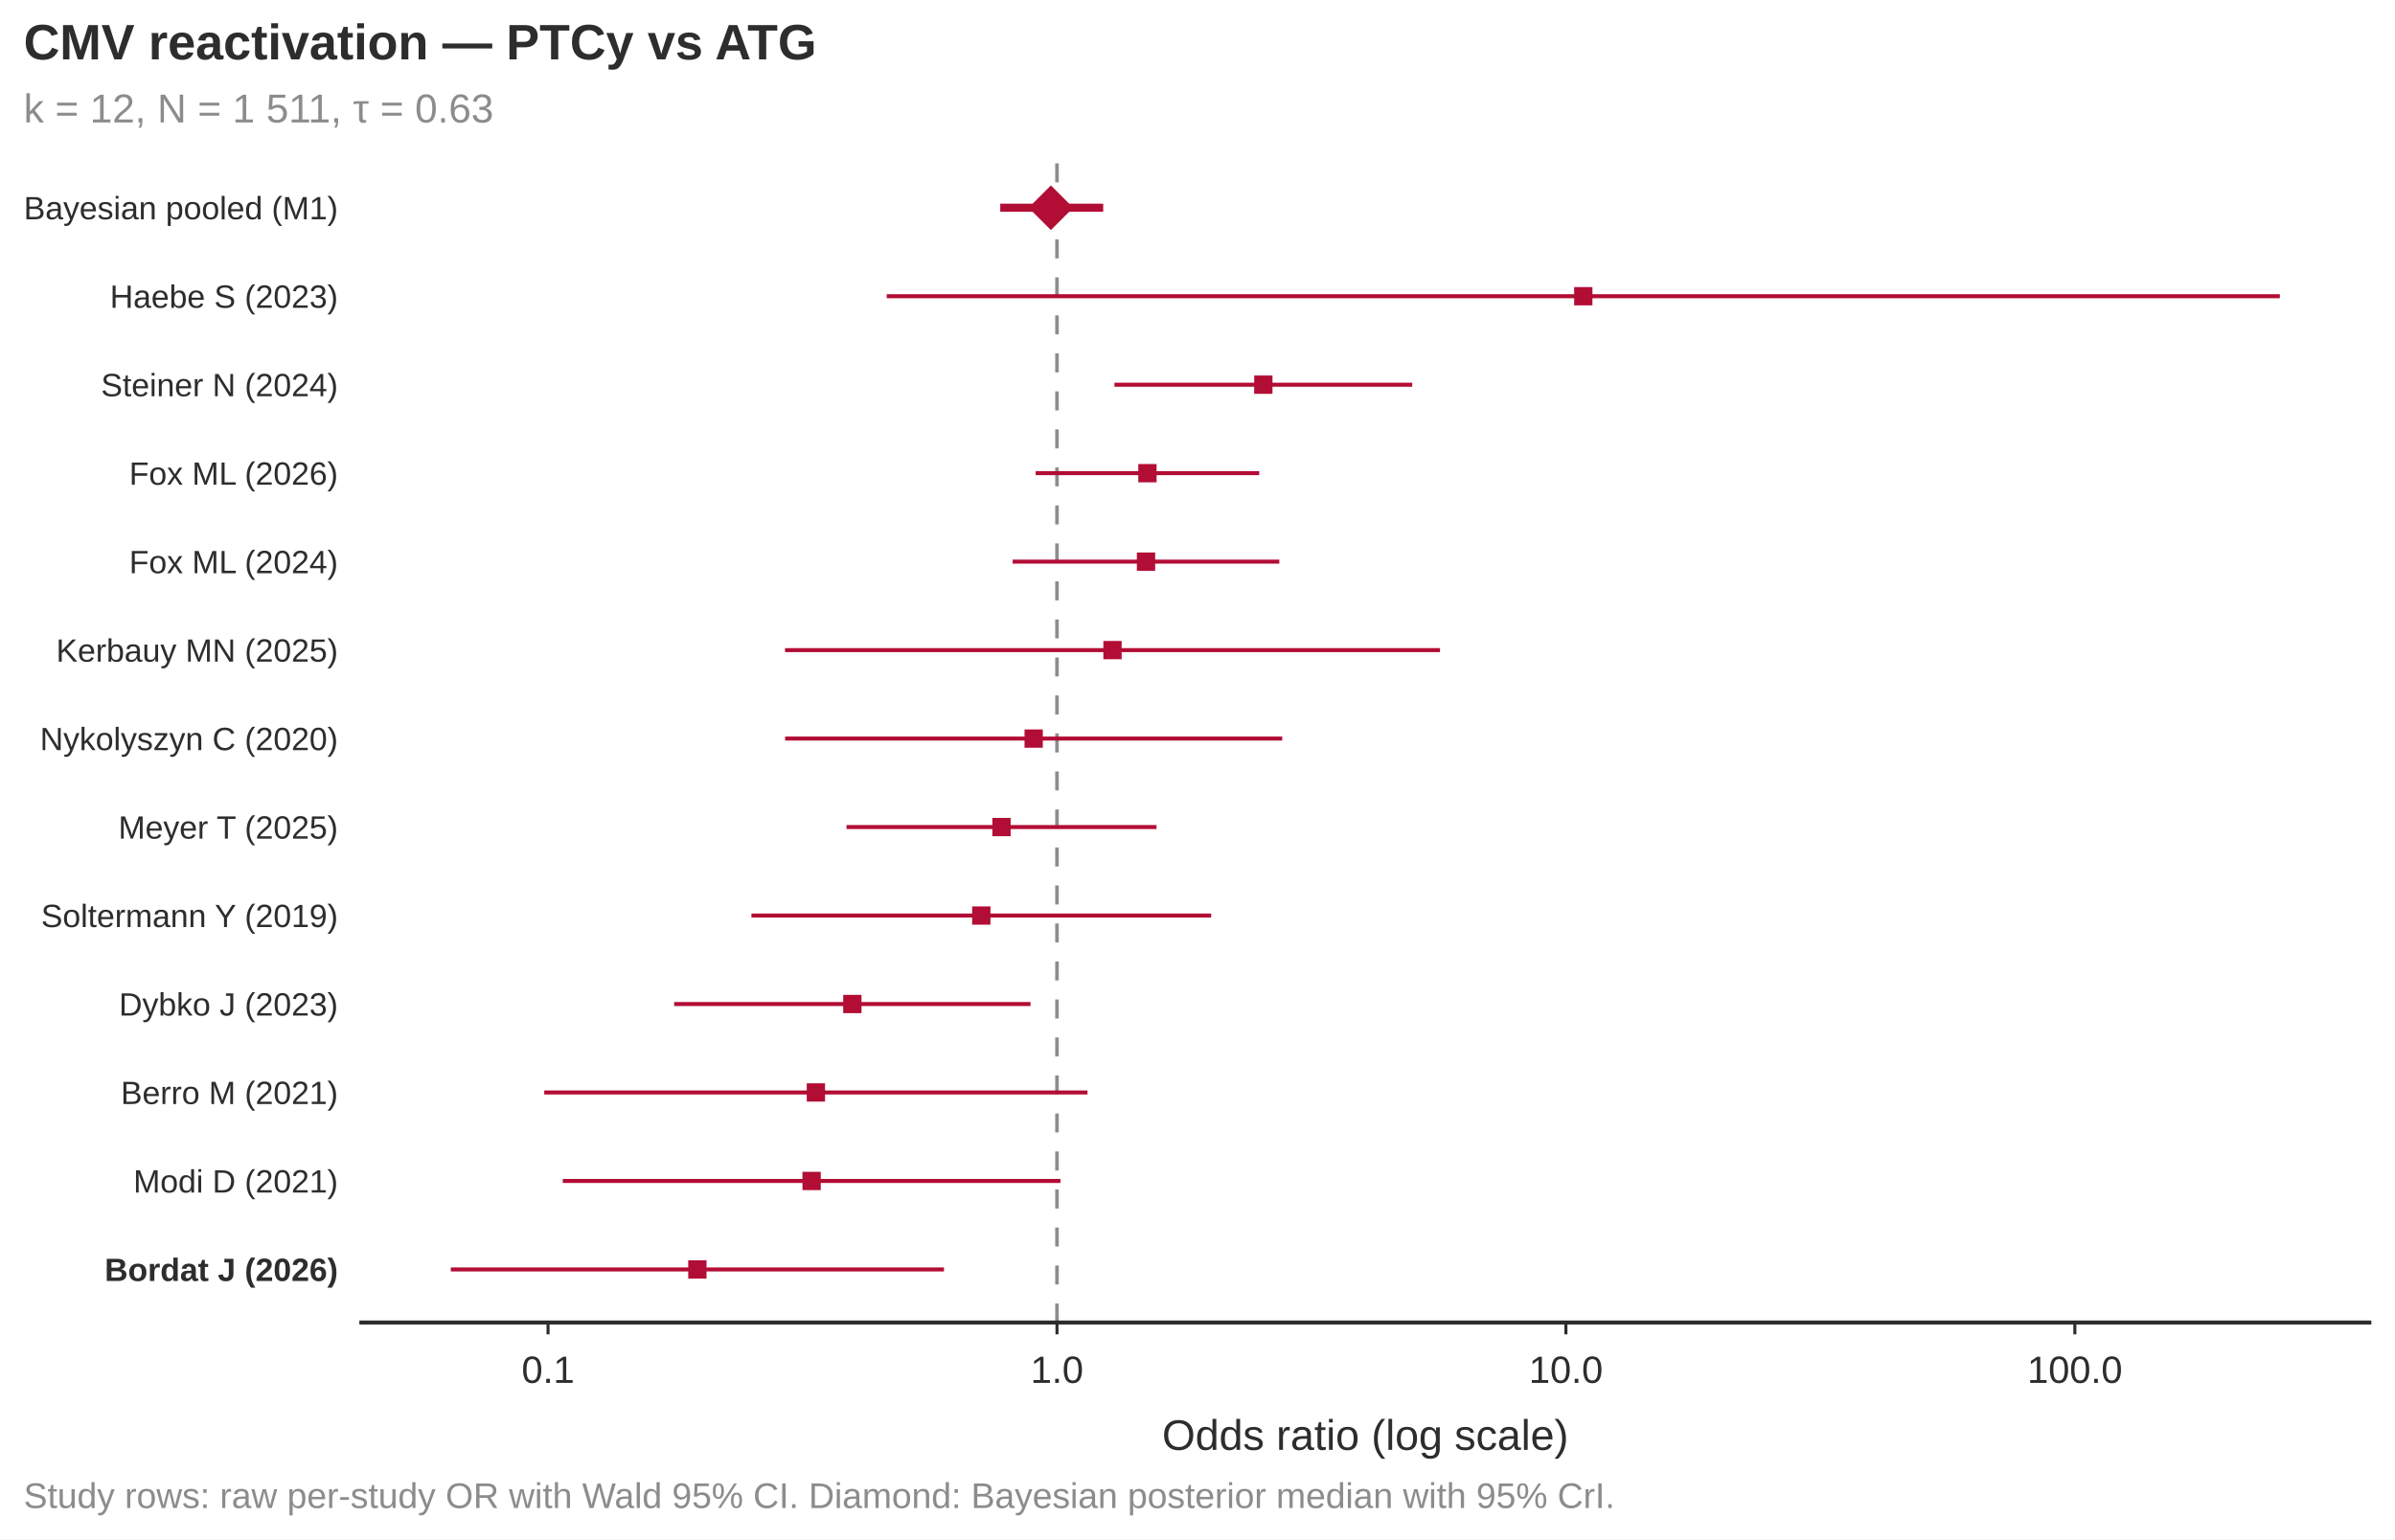
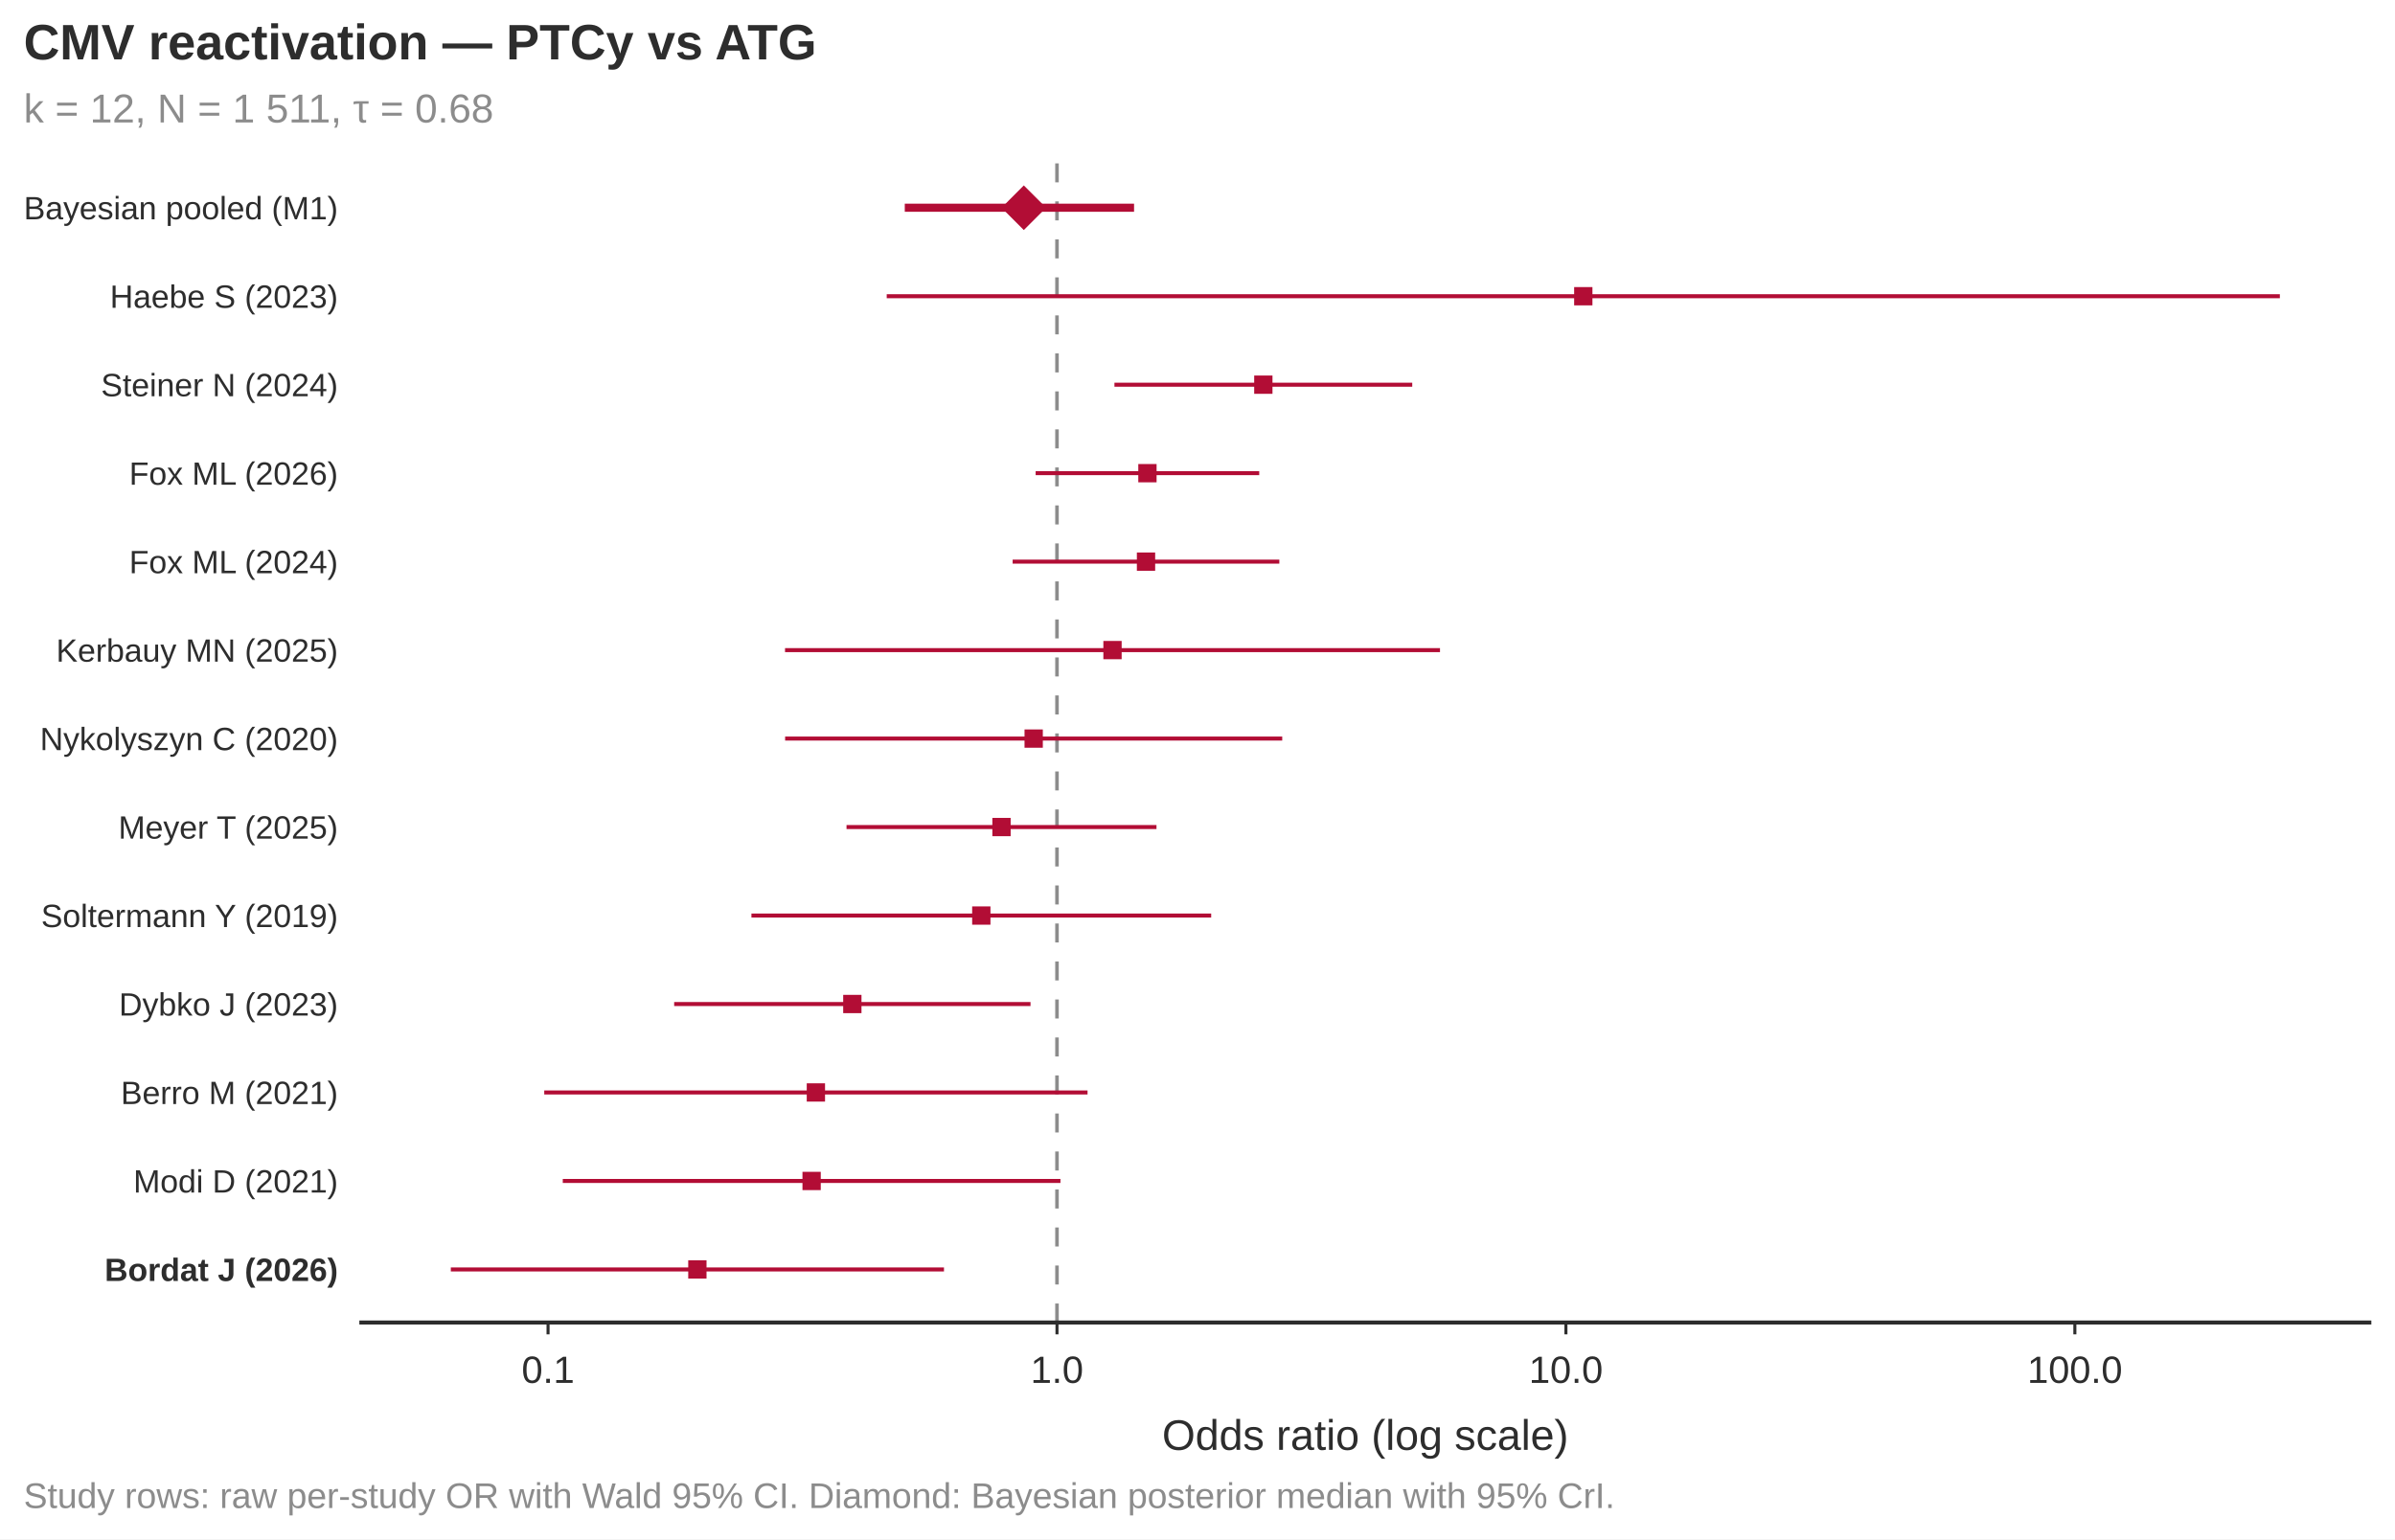
<svg xmlns="http://www.w3.org/2000/svg" width="504.00pt" height="324.00pt" viewBox="0 0 504.00 324.00">
  <g class="svglite">
    <defs>
      <style type="text/css">
    .svglite line, .svglite polyline, .svglite polygon, .svglite path, .svglite rect, .svglite circle {
      fill: none;
      stroke: #000000;
      stroke-linecap: round;
      stroke-linejoin: round;
      stroke-miterlimit: 10.00;
    }
    .svglite text {
      white-space: pre;
    }
    .svglite g.glyphgroup path {
      fill: inherit;
      stroke: none;
    }
  </style>
    </defs>
    <rect width="100%" height="100%" style="stroke: none; fill: #FFFFFF;" />
    <defs>
      <clipPath id="cpMC4wMHw1MDQuMDB8MC4wMHwzMjQuMDA=">
        <rect x="0.00" y="0.00" width="504.00" height="324.00" />
      </clipPath>
    </defs>
    <g clip-path="url(#cpMC4wMHw1MDQuMDB8MC4wMHwzMjQuMDA=)">
      <rect x="0.00" y="0.00" width="504.00" height="324.00" style="stroke-width: 0.97; stroke: none; fill: #FFFFFF;" />
    </g>
    <defs>
      <clipPath id="cpNzUuNjJ8NDk5LjAyfDMyLjU2fDI3OC4zOQ==">
        <rect x="75.62" y="32.56" width="423.40" height="245.84" />
      </clipPath>
    </defs>
    <g clip-path="url(#cpNzUuNjJ8NDk5LjAyfDMyLjU2fDI3OC4zOQ==)">
      <rect x="75.62" y="32.56" width="423.40" height="245.84" style="stroke-width: 0.97; stroke: none; fill: #FFFFFF;" />
      <line x1="222.43" y1="278.39" x2="222.43" y2="32.56" style="stroke-width: 0.75; stroke: #8C8C8C; stroke-dasharray: 4.00,4.00; stroke-linecap: butt;" />
      <line x1="94.87" y1="267.22" x2="198.65" y2="267.22" style="stroke-width: 0.85; stroke: #B20D35; stroke-linecap: butt;" />
      <line x1="118.43" y1="248.59" x2="223.16" y2="248.59" style="stroke-width: 0.85; stroke: #B20D35; stroke-linecap: butt;" />
      <line x1="114.53" y1="229.97" x2="228.86" y2="229.97" style="stroke-width: 0.85; stroke: #B20D35; stroke-linecap: butt;" />
      <line x1="141.87" y1="211.35" x2="216.86" y2="211.35" style="stroke-width: 0.85; stroke: #B20D35; stroke-linecap: butt;" />
      <line x1="158.13" y1="192.72" x2="254.88" y2="192.72" style="stroke-width: 0.85; stroke: #B20D35; stroke-linecap: butt;" />
      <line x1="178.14" y1="174.10" x2="243.37" y2="174.10" style="stroke-width: 0.85; stroke: #B20D35; stroke-linecap: butt;" />
      <line x1="165.22" y1="155.47" x2="269.83" y2="155.47" style="stroke-width: 0.85; stroke: #B20D35; stroke-linecap: butt;" />
      <line x1="165.20" y1="136.85" x2="303.03" y2="136.85" style="stroke-width: 0.85; stroke: #B20D35; stroke-linecap: butt;" />
      <line x1="213.10" y1="118.23" x2="269.22" y2="118.23" style="stroke-width: 0.85; stroke: #B20D35; stroke-linecap: butt;" />
      <line x1="217.94" y1="99.60" x2="264.99" y2="99.60" style="stroke-width: 0.85; stroke: #B20D35; stroke-linecap: butt;" />
      <line x1="234.52" y1="80.98" x2="297.19" y2="80.98" style="stroke-width: 0.85; stroke: #B20D35; stroke-linecap: butt;" />
      <line x1="186.60" y1="62.35" x2="479.77" y2="62.35" style="stroke-width: 0.85; stroke: #B20D35; stroke-linecap: butt;" />
      <polygon points="144.83,269.14 148.68,269.14 148.68,265.29 144.83,265.29 " style="stroke-width: 1.29; stroke: none; fill: #B20D35;" />
      <polygon points="168.87,250.52 172.72,250.52 172.72,246.67 168.87,246.67 " style="stroke-width: 1.29; stroke: none; fill: #B20D35;" />
      <polygon points="169.77,231.89 173.62,231.89 173.62,228.04 169.77,228.04 " style="stroke-width: 1.29; stroke: none; fill: #B20D35;" />
      <polygon points="177.44,213.27 181.29,213.27 181.29,209.42 177.44,209.42 " style="stroke-width: 1.29; stroke: none; fill: #B20D35;" />
      <polygon points="204.58,194.65 208.43,194.65 208.43,190.80 204.58,190.80 " style="stroke-width: 1.29; stroke: none; fill: #B20D35;" />
      <polygon points="208.83,176.02 212.68,176.02 212.68,172.17 208.83,172.17 " style="stroke-width: 1.29; stroke: none; fill: #B20D35;" />
      <polygon points="215.60,157.40 219.45,157.40 219.45,153.55 215.60,153.55 " style="stroke-width: 1.29; stroke: none; fill: #B20D35;" />
      <polygon points="232.19,138.77 236.04,138.77 236.04,134.92 232.19,134.92 " style="stroke-width: 1.29; stroke: none; fill: #B20D35;" />
      <polygon points="239.24,120.15 243.09,120.15 243.09,116.30 239.24,116.30 " style="stroke-width: 1.29; stroke: none; fill: #B20D35;" />
      <polygon points="239.54,101.53 243.39,101.53 243.39,97.68 239.54,97.68 " style="stroke-width: 1.29; stroke: none; fill: #B20D35;" />
      <polygon points="263.93,82.90 267.78,82.90 267.78,79.05 263.93,79.05 " style="stroke-width: 1.29; stroke: none; fill: #B20D35;" />
      <polygon points="331.26,64.28 335.11,64.28 335.11,60.43 331.26,60.43 " style="stroke-width: 1.29; stroke: none; fill: #B20D35;" />
-       <line x1="210.49" y1="43.73" x2="232.16" y2="43.73" style="stroke-width: 1.71; stroke: #B20D35; stroke-linecap: butt;" />
-       <polygon points="216.45,43.73 221.15,39.03 225.85,43.73 221.15,48.43 " style="stroke-width: 1.29; stroke: none; fill: #B20D35;" />
+       <line x1="190.40" y1="43.73" x2="238.65" y2="43.73" style="stroke-width: 1.71; stroke: #B20D35; stroke-linecap: butt;" />
+       <polygon points="210.76,43.73 215.45,39.03 220.15,43.73 215.45,48.43 " style="stroke-width: 1.29; stroke: none; fill: #B20D35;" />
    </g>
    <g clip-path="url(#cpMC4wMHw1MDQuMDB8MC4wMHwzMjQuMDA=)">
      <text x="71.14" y="269.65" text-anchor="end" style="font-size: 6.80px; font-weight: bold;fill: #2D2D2D; font-family: &quot;Arial&quot;;" textLength="49.12px" lengthAdjust="spacingAndGlyphs">Bordat J (2026)</text>
      <text x="71.14" y="251.03" text-anchor="end" style="font-size: 6.80px;fill: #2D2D2D; font-family: &quot;Arial&quot;;" textLength="43.08px" lengthAdjust="spacingAndGlyphs">Modi D (2021)</text>
      <text x="71.14" y="232.40" text-anchor="end" style="font-size: 6.80px;fill: #2D2D2D; font-family: &quot;Arial&quot;;" textLength="45.72px" lengthAdjust="spacingAndGlyphs">Berro M (2021)</text>
      <text x="71.14" y="213.78" text-anchor="end" style="font-size: 6.80px;fill: #2D2D2D; font-family: &quot;Arial&quot;;" textLength="46.12px" lengthAdjust="spacingAndGlyphs">Dybko J (2023)</text>
      <text x="71.14" y="195.15" text-anchor="end" style="font-size: 6.80px;fill: #2D2D2D; font-family: &quot;Arial&quot;;" textLength="62.48px" lengthAdjust="spacingAndGlyphs">Soltermann Y (2019)</text>
      <text x="71.14" y="176.53" text-anchor="end" style="font-size: 6.80px;fill: #2D2D2D; font-family: &quot;Arial&quot;;" textLength="46.23px" lengthAdjust="spacingAndGlyphs">Meyer T (2025)</text>
      <text x="71.14" y="157.91" text-anchor="end" style="font-size: 6.80px;fill: #2D2D2D; font-family: &quot;Arial&quot;;" textLength="62.77px" lengthAdjust="spacingAndGlyphs">Nykolyszyn C (2020)</text>
      <text x="71.14" y="139.28" text-anchor="end" style="font-size: 6.80px;fill: #2D2D2D; font-family: &quot;Arial&quot;;" textLength="59.33px" lengthAdjust="spacingAndGlyphs">Kerbauy MN (2025)</text>
      <text x="71.14" y="120.66" text-anchor="end" style="font-size: 6.80px;fill: #2D2D2D; font-family: &quot;Arial&quot;;" textLength="43.97px" lengthAdjust="spacingAndGlyphs">Fox ML (2024)</text>
      <text x="71.14" y="102.04" text-anchor="end" style="font-size: 6.80px;fill: #2D2D2D; font-family: &quot;Arial&quot;;" textLength="43.97px" lengthAdjust="spacingAndGlyphs">Fox ML (2026)</text>
      <text x="71.14" y="83.41" text-anchor="end" style="font-size: 6.80px;fill: #2D2D2D; font-family: &quot;Arial&quot;;" textLength="49.89px" lengthAdjust="spacingAndGlyphs">Steiner N (2024)</text>
      <text x="71.14" y="64.79" text-anchor="end" style="font-size: 6.80px;fill: #2D2D2D; font-family: &quot;Arial&quot;;" textLength="48.00px" lengthAdjust="spacingAndGlyphs">Haebe S (2023)</text>
      <text x="71.14" y="46.16" text-anchor="end" style="font-size: 6.80px;fill: #2D2D2D; font-family: &quot;Arial&quot;;" textLength="66.16px" lengthAdjust="spacingAndGlyphs">Bayesian pooled (M1)</text>
      <polyline points="75.62,278.39 499.02,278.39 " style="stroke-width: 0.85; stroke: #2D2D2D; stroke-linecap: butt;" />
      <polyline points="115.33,280.88 115.33,278.39 " style="stroke-width: 0.64; stroke: #2D2D2D; stroke-linecap: butt;" />
      <polyline points="222.43,280.88 222.43,278.39 " style="stroke-width: 0.64; stroke: #2D2D2D; stroke-linecap: butt;" />
      <polyline points="329.53,280.88 329.53,278.39 " style="stroke-width: 0.64; stroke: #2D2D2D; stroke-linecap: butt;" />
      <polyline points="436.63,280.88 436.63,278.39 " style="stroke-width: 0.64; stroke: #2D2D2D; stroke-linecap: butt;" />
      <text x="115.33" y="291.10" text-anchor="middle" style="font-size: 8.00px;fill: #2D2D2D; font-family: &quot;Arial&quot;;" textLength="11.12px" lengthAdjust="spacingAndGlyphs">0.1</text>
      <text x="222.43" y="291.10" text-anchor="middle" style="font-size: 8.00px;fill: #2D2D2D; font-family: &quot;Arial&quot;;" textLength="11.12px" lengthAdjust="spacingAndGlyphs">1.0</text>
      <text x="329.53" y="291.10" text-anchor="middle" style="font-size: 8.00px;fill: #2D2D2D; font-family: &quot;Arial&quot;;" textLength="15.58px" lengthAdjust="spacingAndGlyphs">10.0</text>
      <text x="436.63" y="291.10" text-anchor="middle" style="font-size: 8.00px;fill: #2D2D2D; font-family: &quot;Arial&quot;;" textLength="20.03px" lengthAdjust="spacingAndGlyphs">100.0</text>
      <text x="287.32" y="305.20" text-anchor="middle" style="font-size: 9.00px;fill: #2D2D2D; font-family: &quot;Arial&quot;;" textLength="85.50px" lengthAdjust="spacingAndGlyphs">Odds ratio (log scale)</text>
-       <text x="4.98" y="25.78" style="font-size: 8.50px;fill: #8C8C8C; font-family: &quot;Arial&quot;;" textLength="98.95px" lengthAdjust="spacingAndGlyphs">k = 12, N = 1 511, τ = 0.63</text>
+       <text x="4.98" y="25.78" style="font-size: 8.50px;fill: #8C8C8C; font-family: &quot;Arial&quot;;" textLength="98.95px" lengthAdjust="spacingAndGlyphs">k = 12, N = 1 511, τ = 0.68</text>
      <text x="4.98" y="12.50" style="font-size: 10.50px; font-weight: bold;fill: #2D2D2D; font-family: &quot;Arial&quot;;" textLength="166.91px" lengthAdjust="spacingAndGlyphs">CMV reactivation — PTCy vs ATG</text>
      <text x="4.98" y="317.44" style="font-size: 7.50px;fill: #8C8C8C; font-family: &quot;Arial&quot;;" textLength="334.83px" lengthAdjust="spacingAndGlyphs">Study rows: raw per-study OR with Wald 95% CI. Diamond: Bayesian posterior median with 95% CrI.</text>
    </g>
  </g>
</svg>
